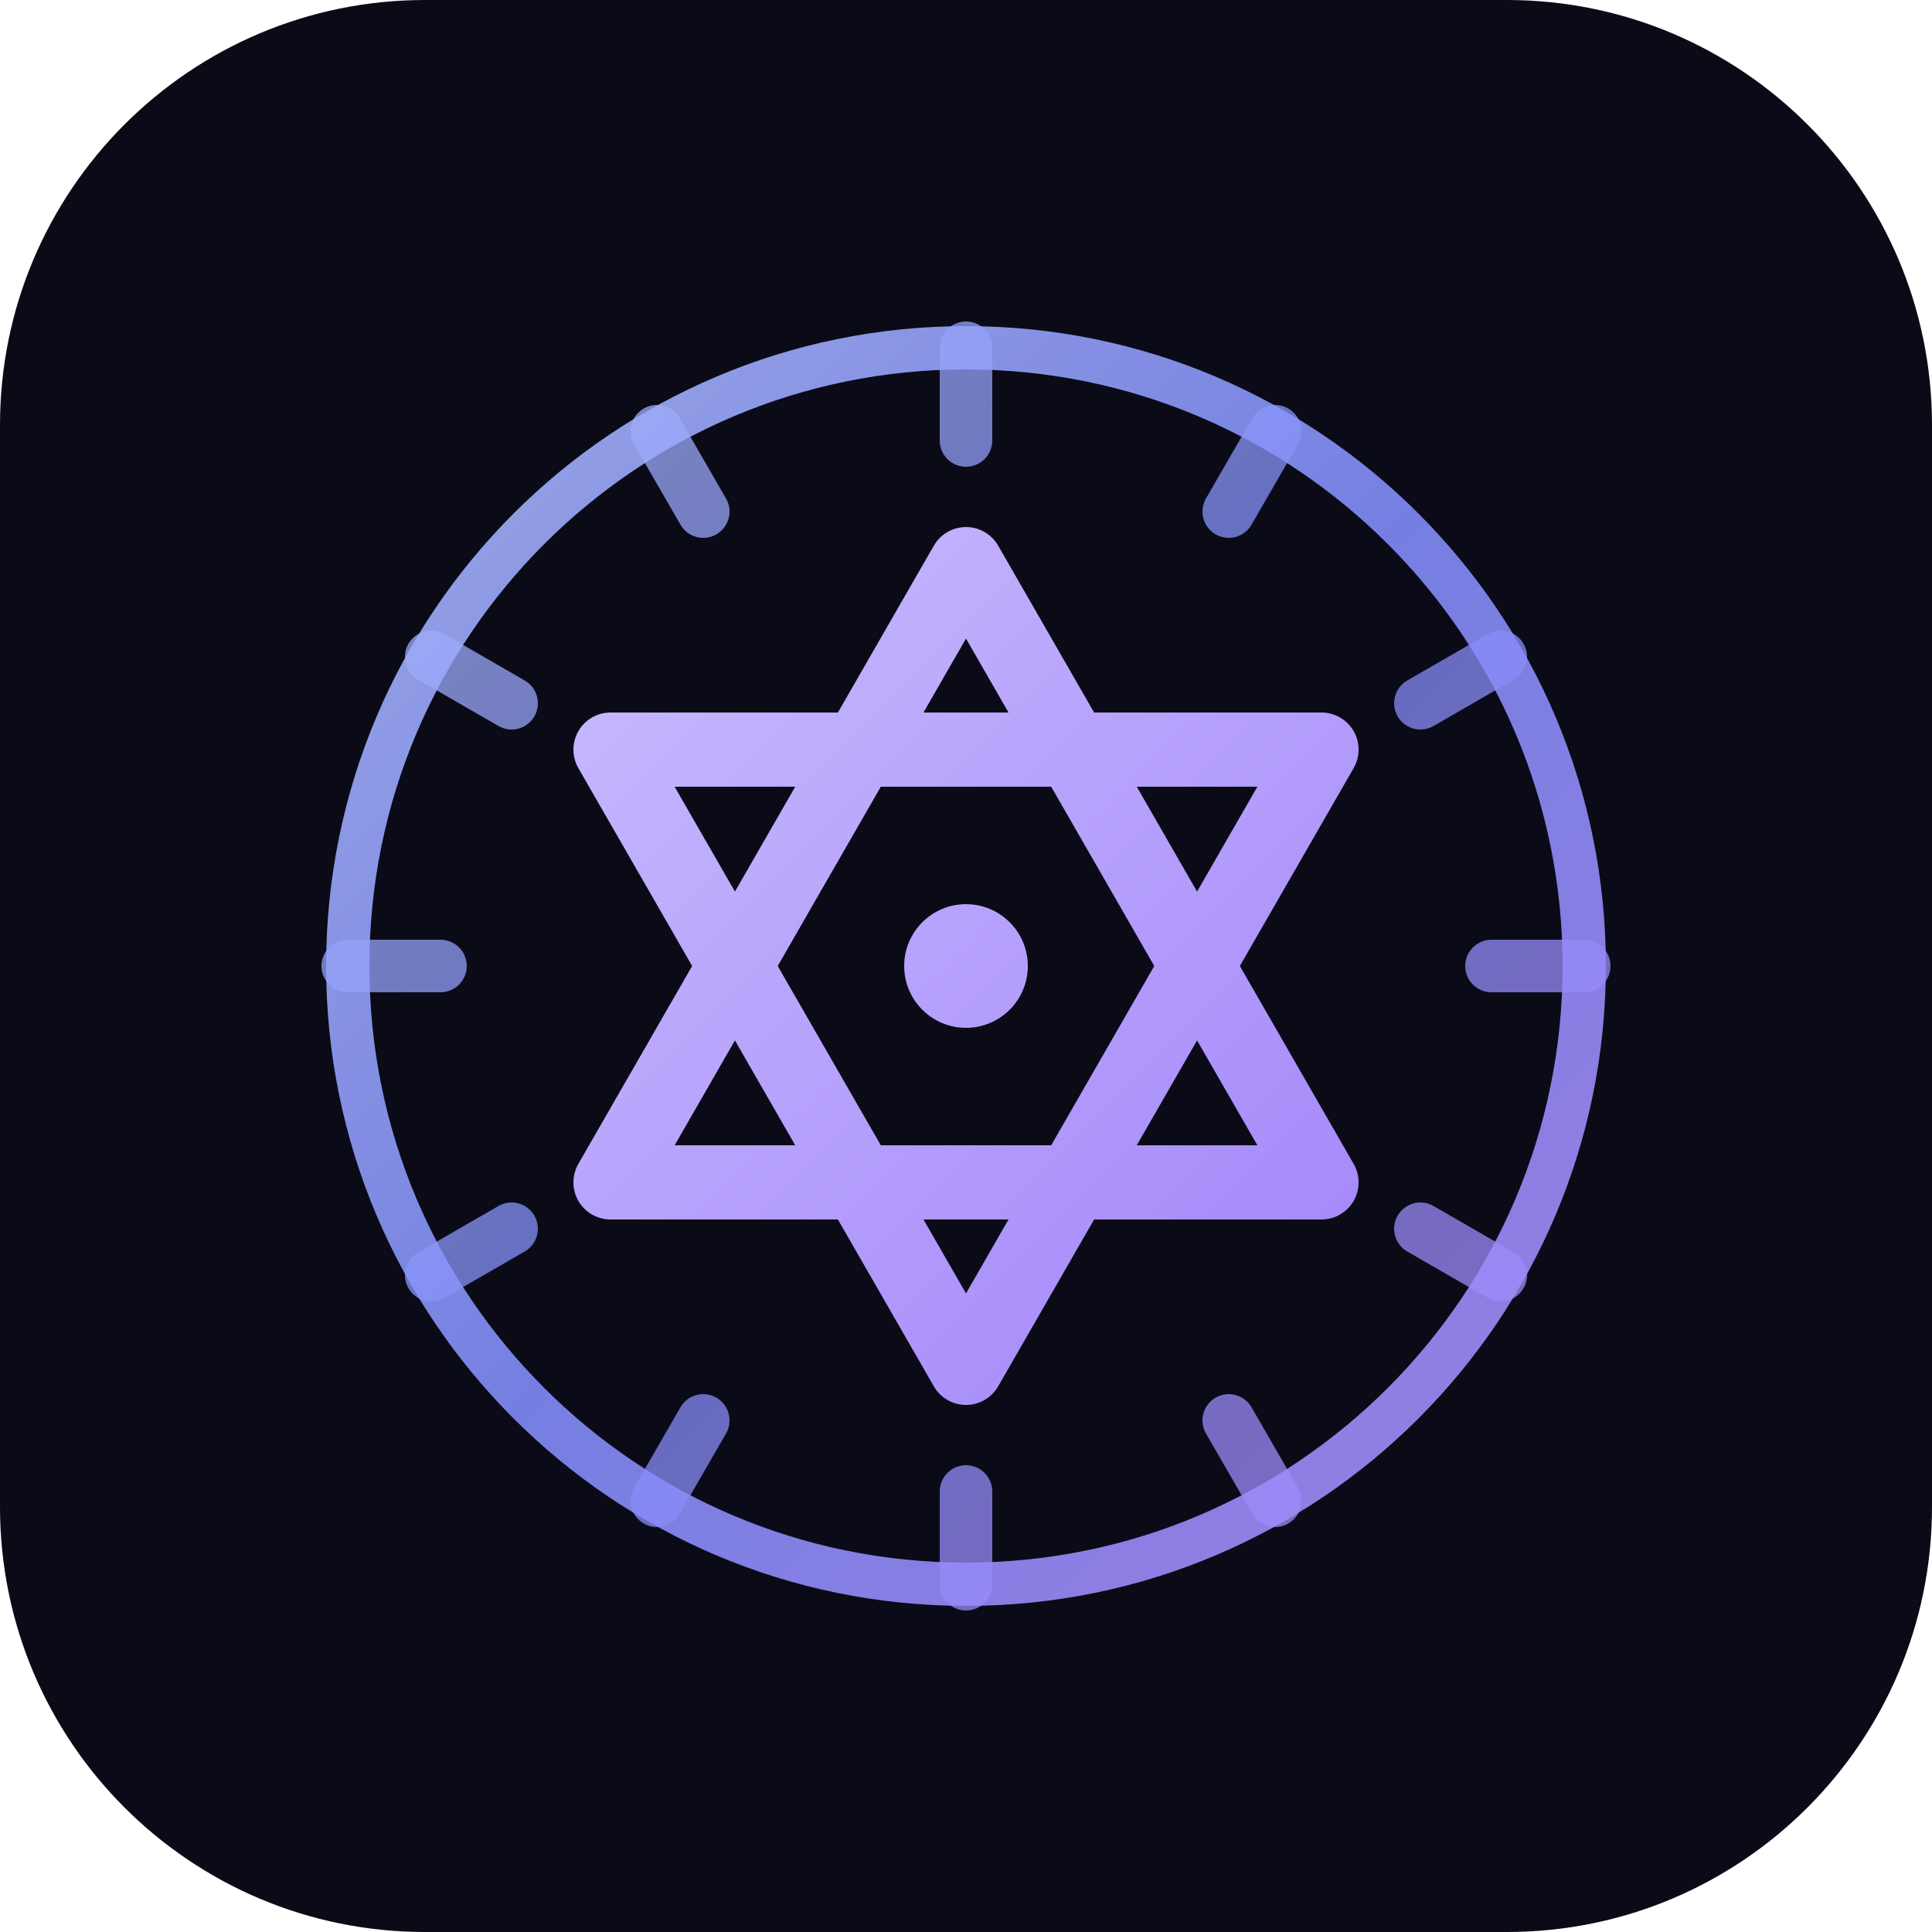
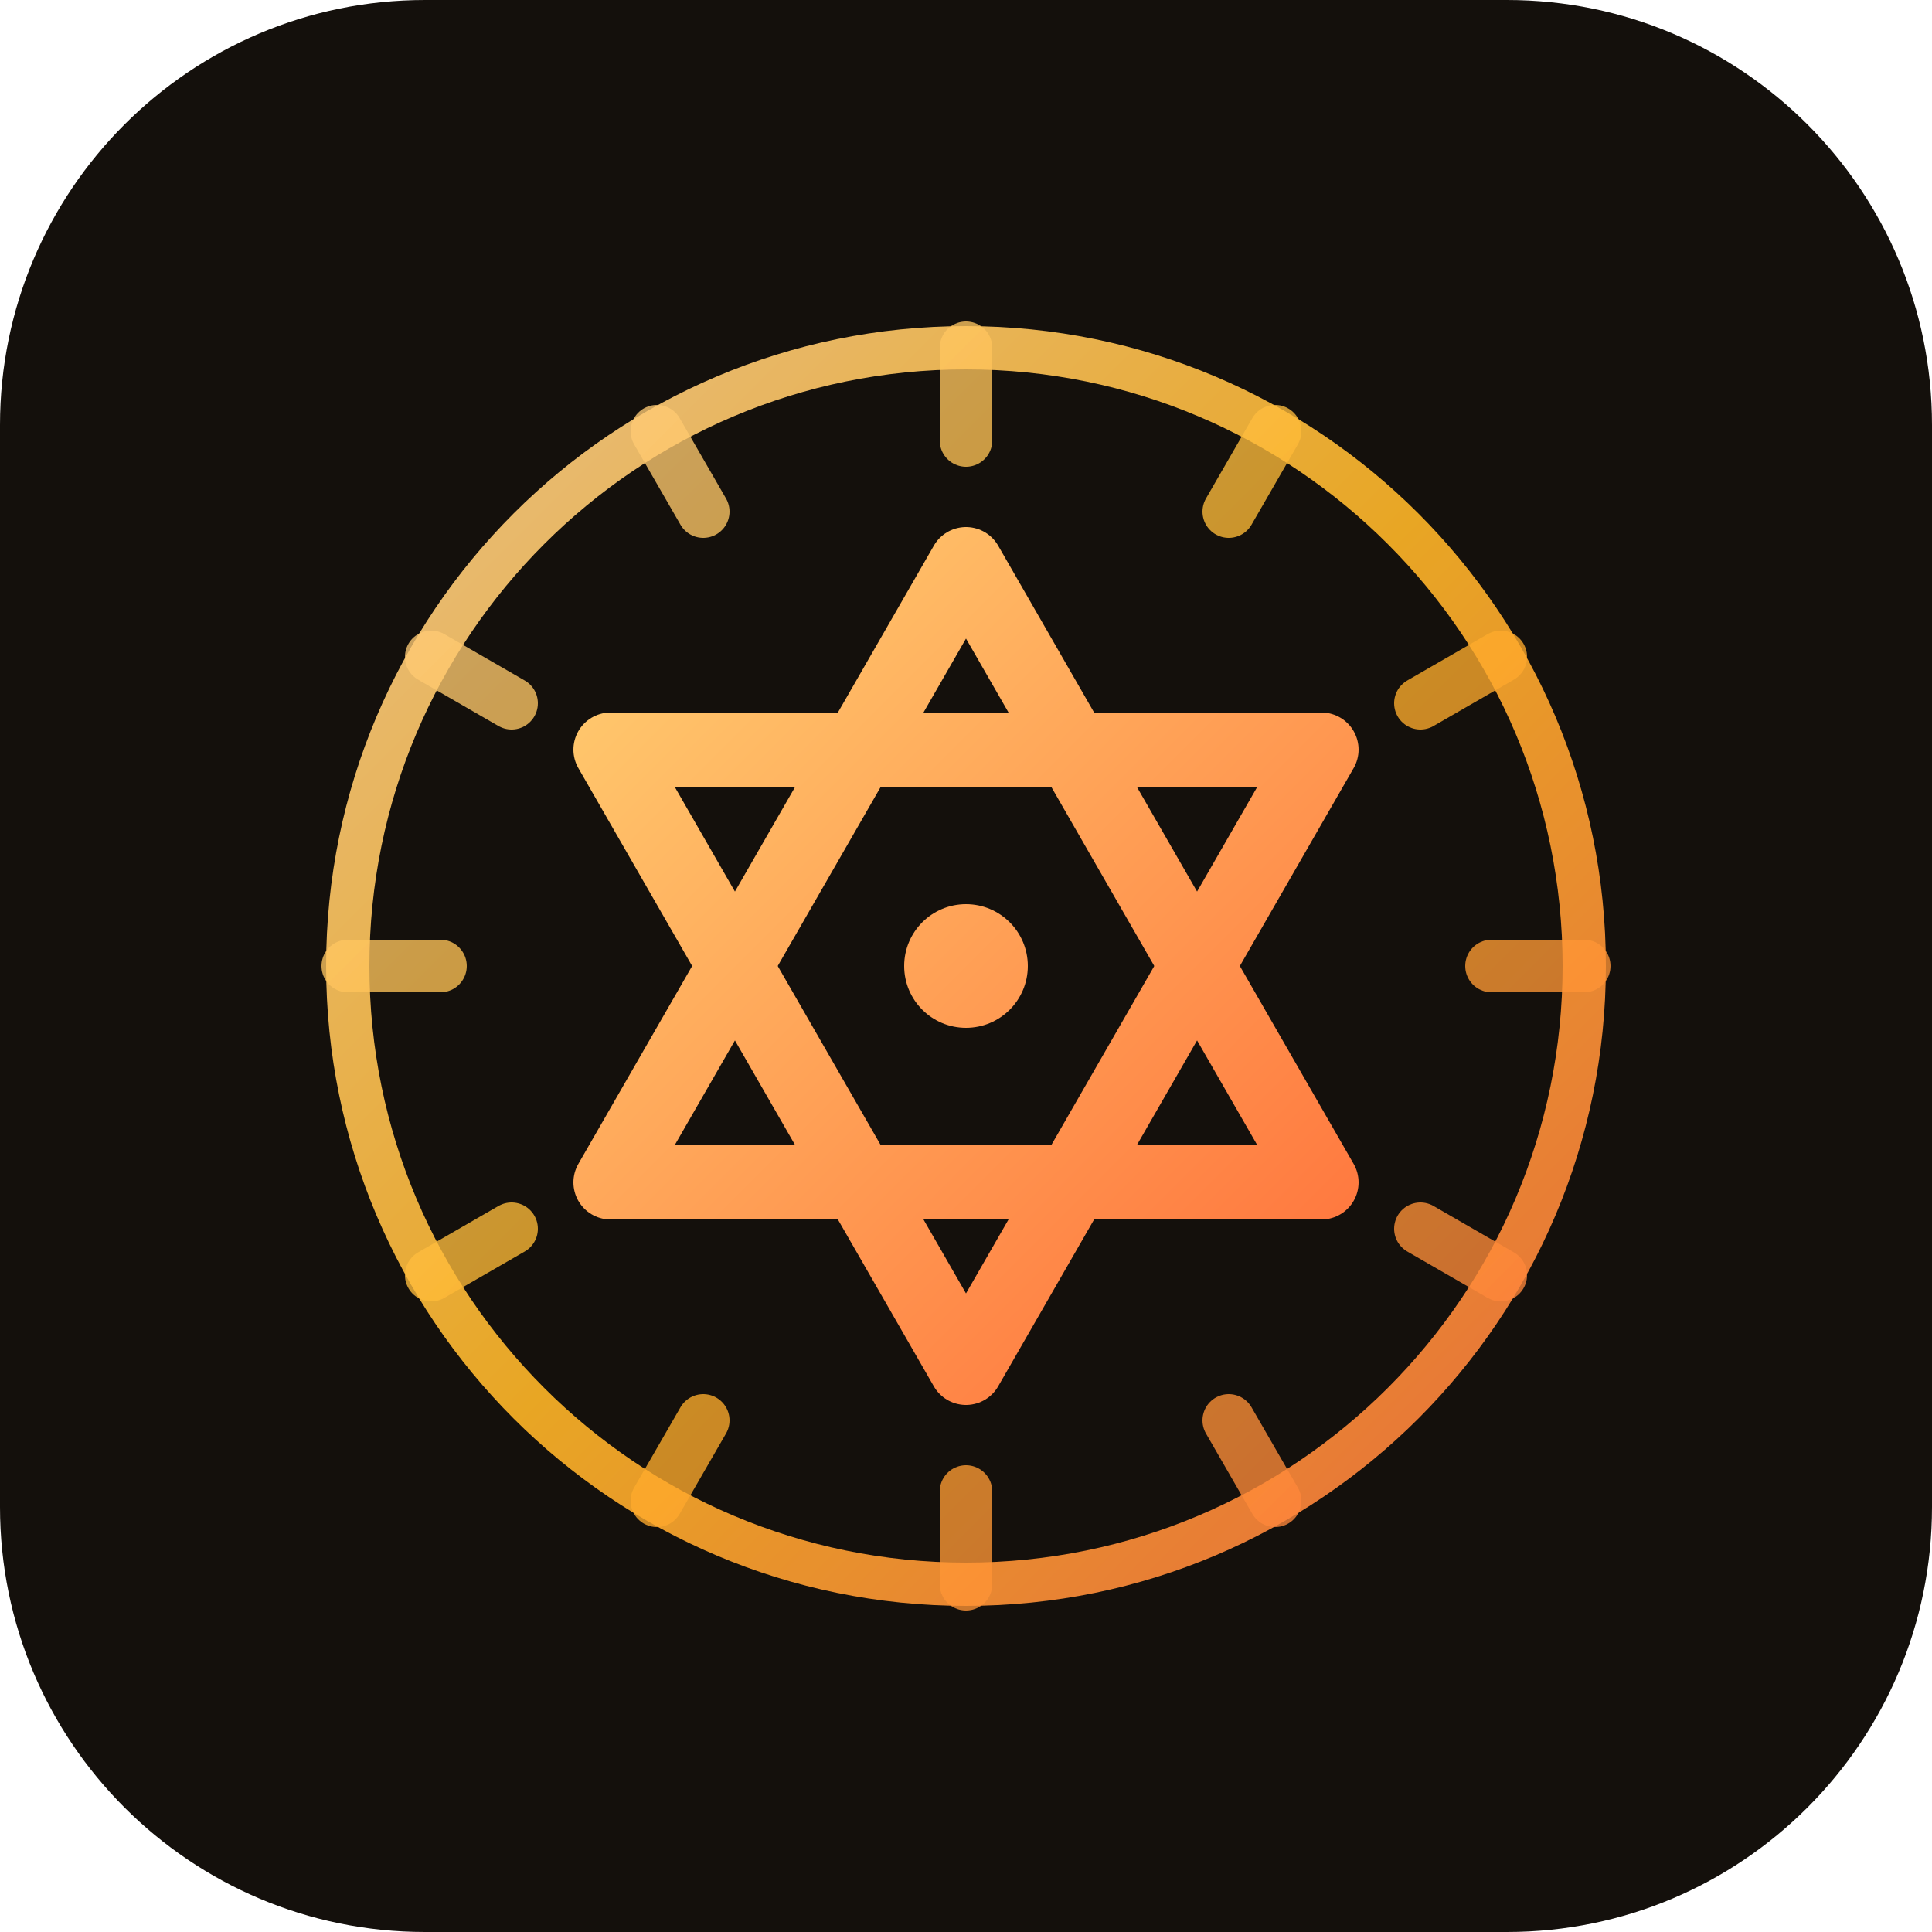
<svg xmlns="http://www.w3.org/2000/svg" viewBox="0 0 100 100" fill="none">
  <defs>
    <linearGradient id="fav-ring" gradientUnits="userSpaceOnUse" x1="14" y1="14" x2="86" y2="86">
-       <stop offset="0" stop-color="#a5b4fc" />
-       <stop offset="0.5" stop-color="#818cf8" />
-       <stop offset="1" stop-color="#a78bfa" />
+       <stop offset="0" stop-color="#ffd089" />
+       <stop offset="0.5" stop-color="#ffb627" />
+       <stop offset="1" stop-color="#ff7a40" />
    </linearGradient>
    <linearGradient id="fav-star" gradientUnits="userSpaceOnUse" x1="30" y1="30" x2="70" y2="70">
-       <stop offset="0" stop-color="#c4b5fd" />
-       <stop offset="1" stop-color="#a78bfa" />
+       <stop offset="0" stop-color="#ffc56b" />
+       <stop offset="1" stop-color="#ff7a40" />
    </linearGradient>
  </defs>
-   <rect width="100" height="100" rx="22" fill="#0b0b18" />
+   <rect width="100" height="100" rx="22" fill="#14100c" />
  <g transform="translate(50 50) scale(0.8) translate(-50 -50)">
    <circle cx="50" cy="50" r="40" fill="none" stroke="url(#fav-ring)" stroke-width="2.8" opacity="0.9" />
-     <g stroke="url(#fav-ring)" stroke-width="3.4" stroke-linecap="round" opacity="0.75">
+     <g stroke="url(#fav-ring)" stroke-width="3.4" stroke-linecap="round" opacity="0.78">
      <line x1="84" y1="50" x2="90" y2="50" />
      <line x1="79.4" y1="67" x2="84.6" y2="70" />
      <line x1="67" y1="79.4" x2="70" y2="84.6" />
      <line x1="50" y1="84" x2="50" y2="90" />
      <line x1="33" y1="79.4" x2="30" y2="84.6" />
      <line x1="20.6" y1="67" x2="15.4" y2="70" />
      <line x1="16" y1="50" x2="10" y2="50" />
      <line x1="20.6" y1="33" x2="15.4" y2="30" />
      <line x1="33" y1="20.6" x2="30" y2="15.4" />
      <line x1="50" y1="16" x2="50" y2="10" />
      <line x1="67" y1="20.6" x2="70" y2="15.4" />
      <line x1="79.4" y1="33" x2="84.6" y2="30" />
    </g>
    <path d="M50 24 L73 64 L27 64 Z" fill="none" stroke="url(#fav-star)" stroke-width="4.8" stroke-linejoin="round" />
    <path d="M50 76 L27 36 L73 36 Z" fill="none" stroke="url(#fav-star)" stroke-width="4.8" stroke-linejoin="round" />
    <circle cx="50" cy="50" r="4" fill="url(#fav-star)" />
  </g>
</svg>
